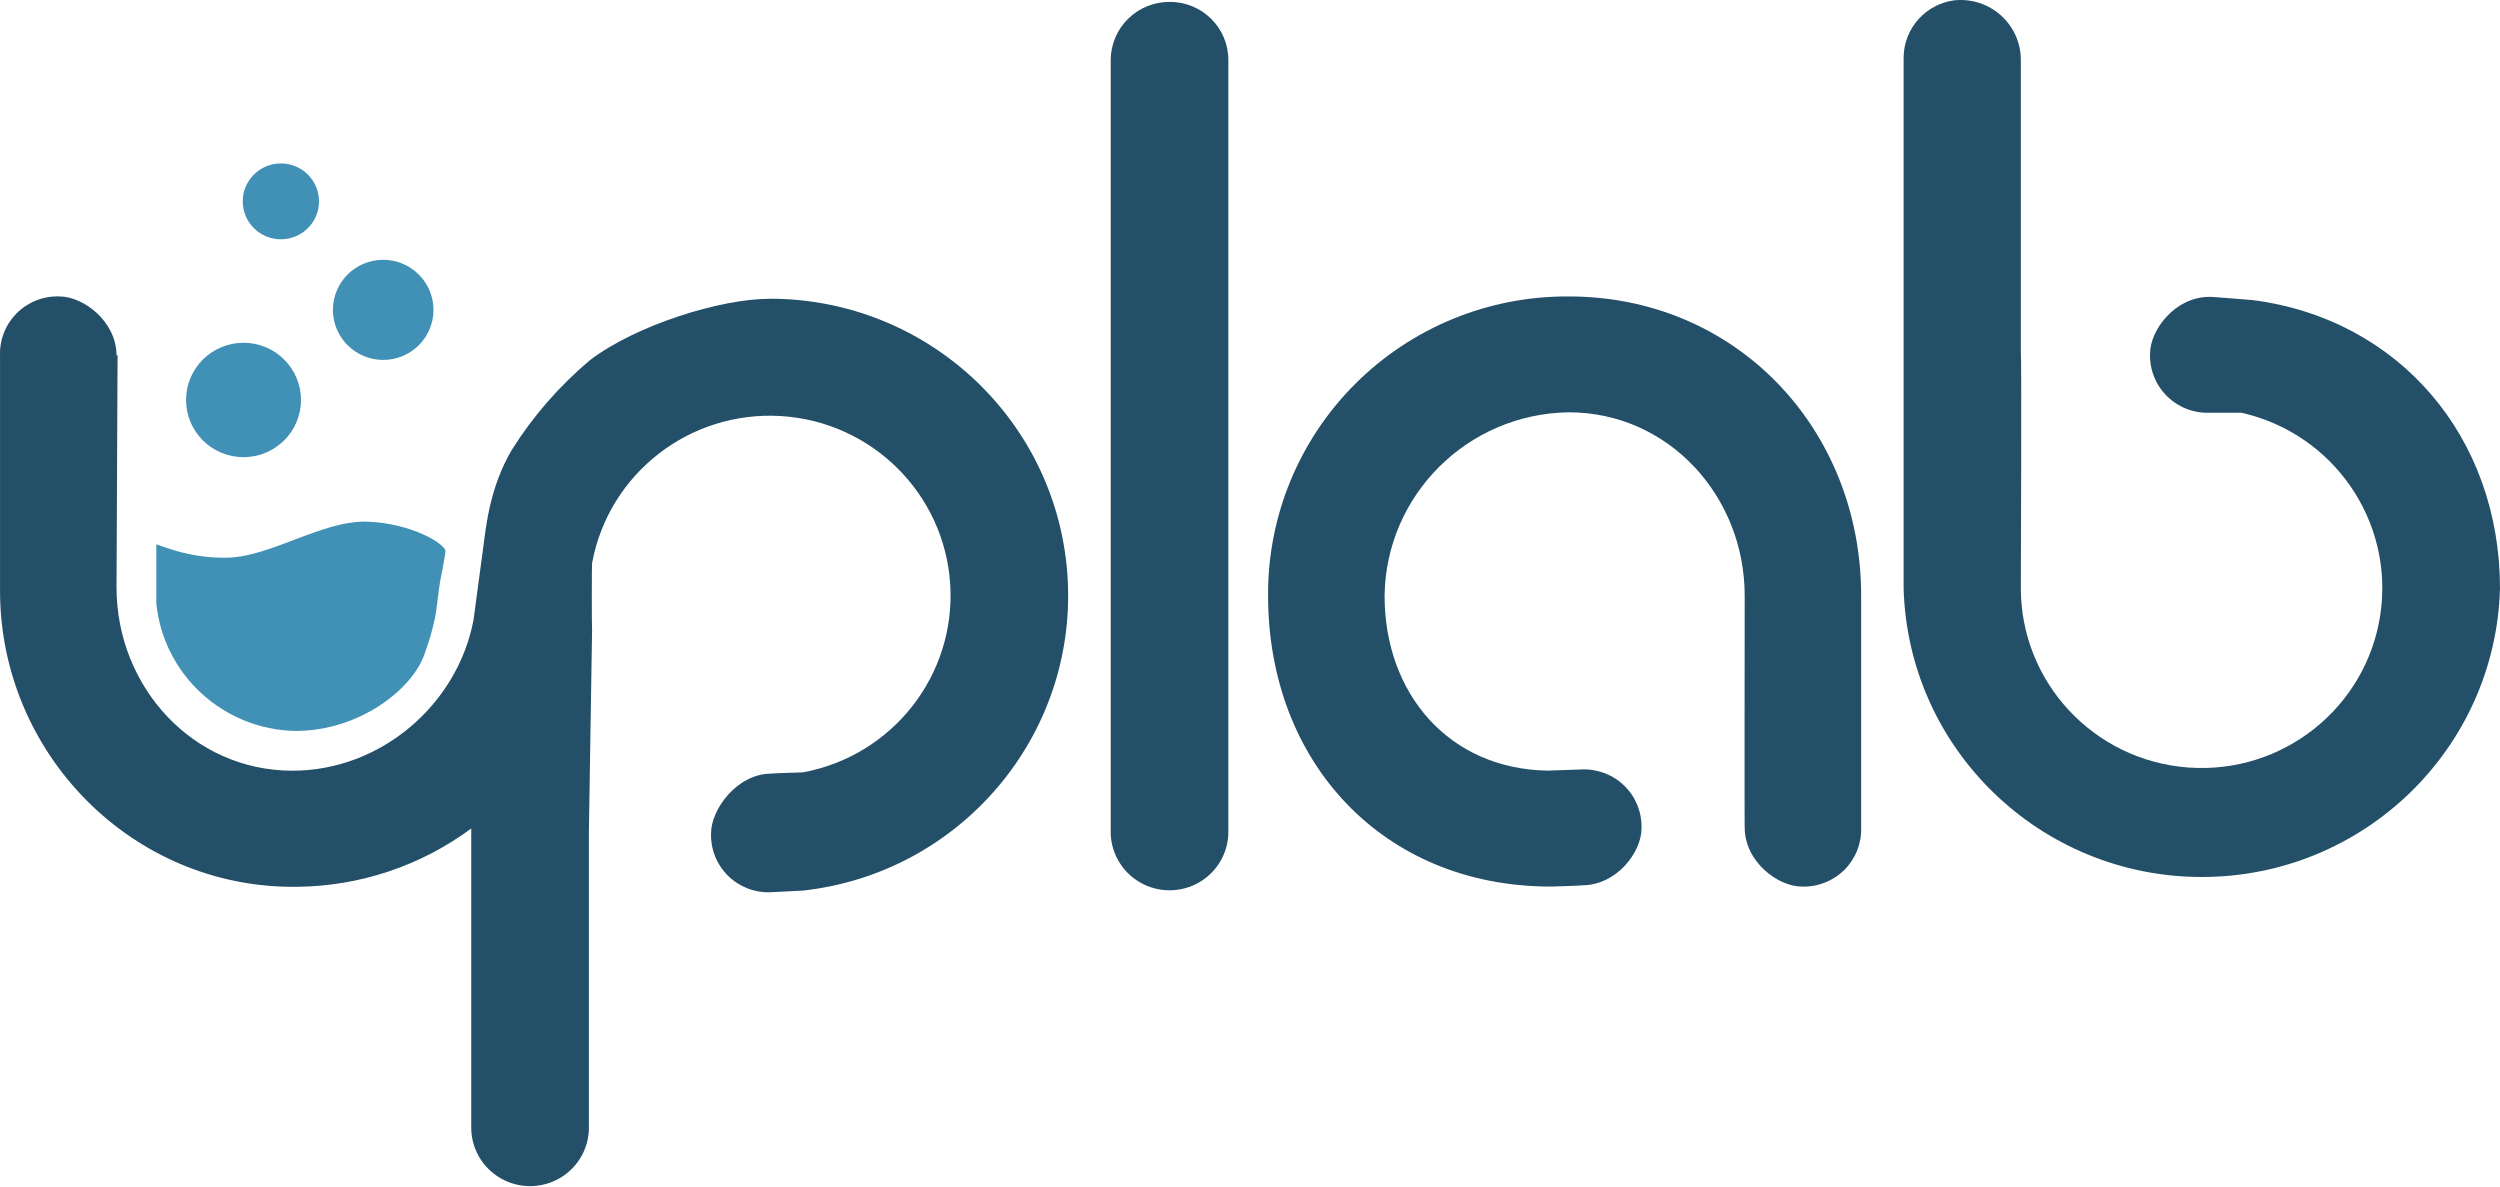
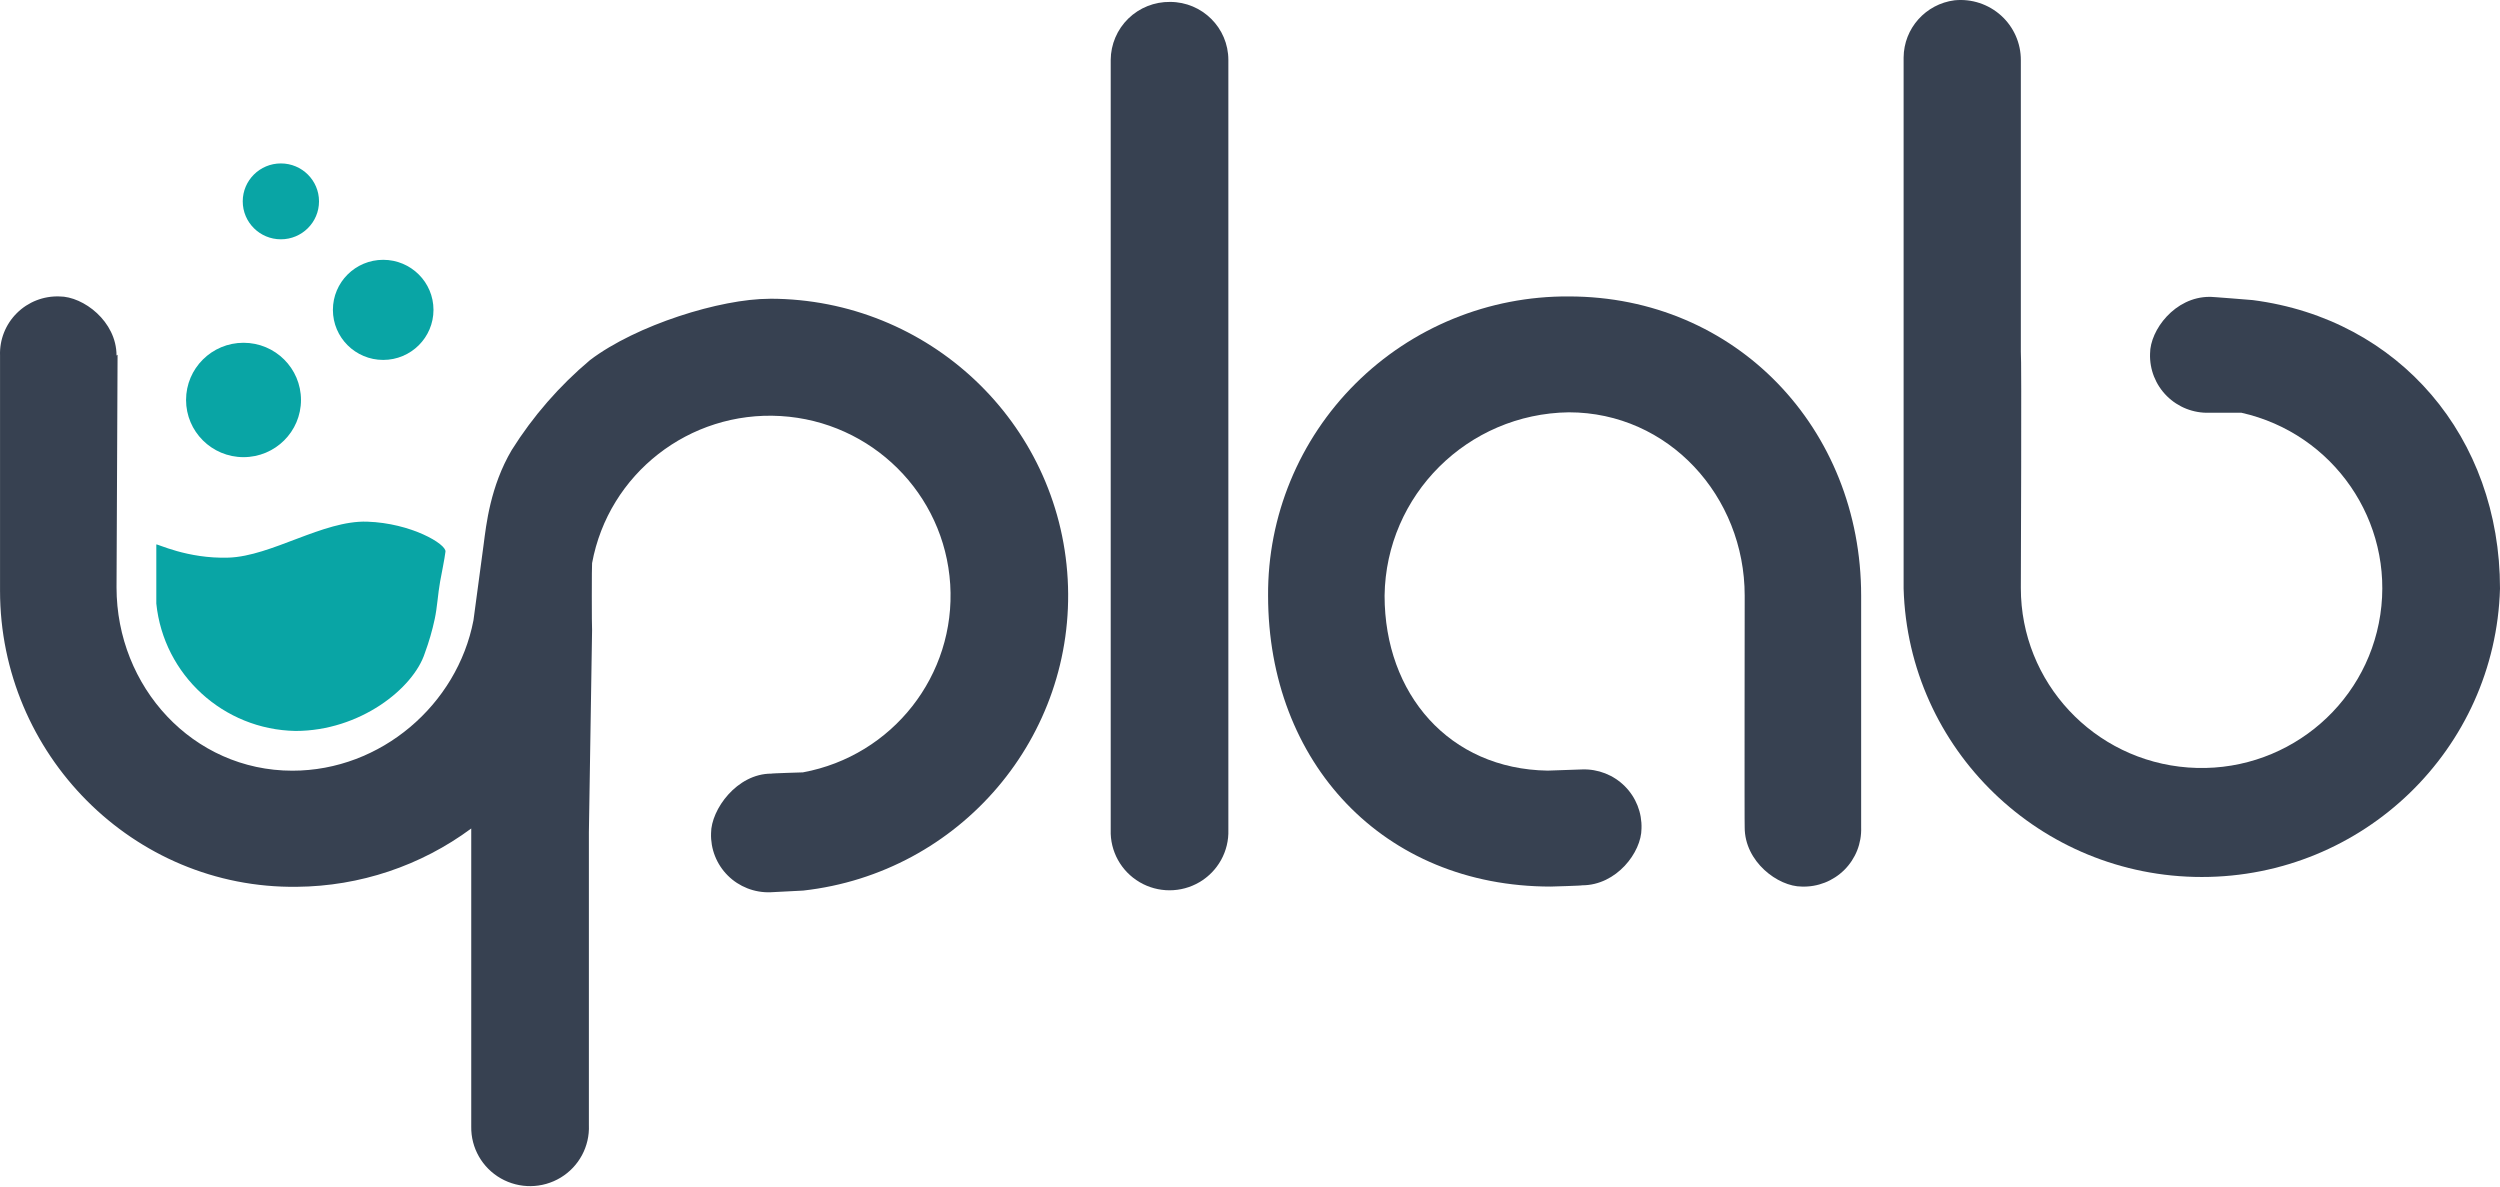
<svg xmlns="http://www.w3.org/2000/svg" width="137" height="65" viewBox="0 0 137 65" fill="none">
-   <path d="M16.195 40.056C19.724 40.056 22.659 37.727 23.283 35.785C23.508 35.175 23.689 34.551 23.824 33.916C23.96 33.288 23.996 32.549 24.118 31.872C24.181 31.527 24.369 30.595 24.412 30.23C24.465 29.819 22.53 28.666 20.12 28.587C17.711 28.508 14.878 30.48 12.528 30.558C10.253 30.634 8.566 29.767 8.566 29.839V32.98C8.566 33.012 8.566 33.045 8.566 33.075C8.968 36.987 12.244 39.985 16.195 40.056Z" fill="#4191B6" />
-   <ellipse cx="13.345" cy="21.918" rx="3.149" ry="3.134" fill="#4191B6" />
-   <ellipse cx="20.999" cy="16.981" rx="2.756" ry="2.743" fill="#4191B6" />
-   <ellipse cx="15.392" cy="11.035" rx="2.09" ry="2.079" fill="#4191B6" />
-   <path d="M64.122 0.105C63.266 0.094 62.441 0.423 61.83 1.019C61.219 1.616 60.872 2.43 60.867 3.282V45.476C60.829 46.647 61.435 47.745 62.448 48.341C63.461 48.937 64.72 48.937 65.733 48.341C66.746 47.745 67.352 46.647 67.314 45.476V3.282C67.312 1.528 65.884 0.107 64.122 0.105Z" fill="#244F68" />
-   <path d="M42.171 16.373C39.487 16.373 34.872 17.809 32.337 19.73C30.658 21.141 29.21 22.804 28.045 24.658C26.864 26.655 26.642 28.781 26.507 29.809L25.946 33.991C25.061 38.61 20.879 42.234 16.026 42.234C10.556 42.234 6.386 37.634 6.386 32.188C6.386 31.83 6.443 19.441 6.443 19.441L6.386 19.484C6.386 17.605 4.564 16.245 3.26 16.245C2.387 16.213 1.541 16.544 0.923 17.159C0.305 17.773 -0.029 18.615 0.002 19.484V32.372C0.002 41.317 7.281 48.712 16.27 48.597C19.715 48.567 23.061 47.447 25.824 45.401V61.737C25.804 62.906 26.425 63.993 27.444 64.575C28.464 65.156 29.72 65.14 30.724 64.533C31.728 63.926 32.32 62.823 32.271 61.655V45.604L32.446 34.53C32.426 34.431 32.426 30.887 32.446 30.86C33.348 25.962 37.78 22.503 42.776 22.799C47.771 23.095 51.76 27.053 52.072 32.023C52.383 36.993 48.92 41.414 44 42.326C44 42.326 42.25 42.378 42.267 42.395C40.379 42.395 38.966 44.366 38.966 45.657C38.935 46.525 39.268 47.367 39.885 47.981C40.502 48.595 41.348 48.926 42.221 48.896L44.013 48.804C52.627 47.84 58.988 40.353 58.51 31.739C58.031 23.126 50.879 16.382 42.211 16.37L42.171 16.373Z" fill="#244F68" />
-   <path d="M123.449 16.445C123.449 16.445 121.065 16.248 121.078 16.268C119.19 16.268 117.823 18.081 117.823 19.379C117.793 20.247 118.126 21.089 118.743 21.703C119.36 22.317 120.206 22.649 121.078 22.618H122.729C122.762 22.615 122.795 22.615 122.828 22.618C127.886 23.755 131.207 28.583 130.441 33.687C129.675 38.791 125.082 42.443 119.91 42.059C114.739 41.676 110.74 37.388 110.742 32.227V32.171C110.742 31.6 110.792 19.527 110.742 19.277V3.302C110.747 2.37 110.354 1.481 109.662 0.854C108.969 0.228 108.042 -0.077 107.111 0.016C105.523 0.219 104.33 1.558 104.318 3.15V32.253C104.57 41.054 111.812 48.059 120.659 48.059C129.507 48.059 136.749 41.054 137 32.253C137 23.959 131.484 17.483 123.449 16.445Z" fill="#244F68" />
-   <path d="M85.97 16.245C81.591 16.217 77.384 17.935 74.287 21.016C71.191 24.097 69.463 28.284 69.491 32.641C69.491 41.781 75.796 48.584 84.98 48.584C85.013 48.584 86.716 48.535 86.7 48.515C88.588 48.515 89.954 46.702 89.954 45.404C89.985 44.536 89.652 43.694 89.035 43.08C88.418 42.466 87.572 42.134 86.7 42.165L84.811 42.23C79.414 42.145 75.875 38.029 75.875 32.641C75.95 27.124 80.426 22.67 85.97 22.595C91.44 22.595 95.609 27.195 95.609 32.641C95.609 32.999 95.593 45.361 95.609 45.345C95.609 47.224 97.432 48.584 98.736 48.584C99.608 48.615 100.454 48.283 101.071 47.669C101.688 47.055 102.021 46.213 101.991 45.345V32.641C101.991 23.502 95.151 16.245 85.97 16.245Z" fill="#244F68" />
+   <path d="M16.195 40.056C19.724 40.056 22.659 37.727 23.283 35.785C23.508 35.175 23.689 34.551 23.824 33.916C23.96 33.288 23.996 32.549 24.118 31.872C24.181 31.527 24.369 30.595 24.412 30.23C24.465 29.819 22.53 28.666 20.12 28.587C17.711 28.508 14.878 30.48 12.528 30.558C10.253 30.634 8.566 29.767 8.566 29.839V32.98C8.566 33.012 8.566 33.045 8.566 33.075C8.968 36.987 12.244 39.985 16.195 40.056Z" fill="#09A5A5" />
+   <ellipse cx="13.345" cy="21.918" rx="3.149" ry="3.134" fill="#09A5A5" />
+   <ellipse cx="20.999" cy="16.981" rx="2.756" ry="2.743" fill="#09A5A5" />
+   <ellipse cx="15.392" cy="11.035" rx="2.09" ry="2.079" fill="#09A5A5" />
+   <path d="M64.122 0.105C63.266 0.094 62.441 0.423 61.83 1.019C61.219 1.616 60.872 2.43 60.867 3.282V45.476C60.829 46.647 61.435 47.745 62.448 48.341C63.461 48.937 64.72 48.937 65.733 48.341C66.746 47.745 67.352 46.647 67.314 45.476V3.282C67.312 1.528 65.884 0.107 64.122 0.105Z" fill="#374151" />
+   <path d="M42.171 16.373C39.487 16.373 34.872 17.809 32.337 19.73C30.658 21.141 29.21 22.804 28.045 24.658C26.864 26.655 26.642 28.781 26.507 29.809L25.946 33.991C25.061 38.61 20.879 42.234 16.026 42.234C10.556 42.234 6.386 37.634 6.386 32.188C6.386 31.83 6.443 19.441 6.443 19.441L6.386 19.484C6.386 17.605 4.564 16.245 3.26 16.245C2.387 16.213 1.541 16.544 0.923 17.159C0.305 17.773 -0.029 18.615 0.002 19.484V32.372C0.002 41.317 7.281 48.712 16.27 48.597C19.715 48.567 23.061 47.447 25.824 45.401V61.737C25.804 62.906 26.425 63.993 27.444 64.575C28.464 65.156 29.72 65.14 30.724 64.533C31.728 63.926 32.32 62.823 32.271 61.655V45.604L32.446 34.53C32.426 34.431 32.426 30.887 32.446 30.86C33.348 25.962 37.78 22.503 42.776 22.799C47.771 23.095 51.76 27.053 52.072 32.023C52.383 36.993 48.92 41.414 44 42.326C44 42.326 42.25 42.378 42.267 42.395C40.379 42.395 38.966 44.366 38.966 45.657C38.935 46.525 39.268 47.367 39.885 47.981C40.502 48.595 41.348 48.926 42.221 48.896L44.013 48.804C52.627 47.84 58.988 40.353 58.51 31.739C58.031 23.126 50.879 16.382 42.211 16.37L42.171 16.373Z" fill="#374151" />
+   <path d="M123.449 16.445C123.449 16.445 121.065 16.248 121.078 16.268C119.19 16.268 117.823 18.081 117.823 19.379C117.793 20.247 118.126 21.089 118.743 21.703C119.36 22.317 120.206 22.649 121.078 22.618H122.729C122.762 22.615 122.795 22.615 122.828 22.618C127.886 23.755 131.207 28.583 130.441 33.687C129.675 38.791 125.082 42.443 119.91 42.059C114.739 41.676 110.74 37.388 110.742 32.227V32.171C110.742 31.6 110.792 19.527 110.742 19.277V3.302C110.747 2.37 110.354 1.481 109.662 0.854C108.969 0.228 108.042 -0.077 107.111 0.016C105.523 0.219 104.33 1.558 104.318 3.15V32.253C104.57 41.054 111.812 48.059 120.659 48.059C129.507 48.059 136.749 41.054 137 32.253C137 23.959 131.484 17.483 123.449 16.445Z" fill="#374151" />
+   <path d="M85.97 16.245C81.591 16.217 77.384 17.935 74.287 21.016C71.191 24.097 69.463 28.284 69.491 32.641C69.491 41.781 75.796 48.584 84.98 48.584C85.013 48.584 86.716 48.535 86.7 48.515C88.588 48.515 89.954 46.702 89.954 45.404C89.985 44.536 89.652 43.694 89.035 43.08C88.418 42.466 87.572 42.134 86.7 42.165L84.811 42.23C79.414 42.145 75.875 38.029 75.875 32.641C75.95 27.124 80.426 22.67 85.97 22.595C91.44 22.595 95.609 27.195 95.609 32.641C95.609 32.999 95.593 45.361 95.609 45.345C95.609 47.224 97.432 48.584 98.736 48.584C99.608 48.615 100.454 48.283 101.071 47.669C101.688 47.055 102.021 46.213 101.991 45.345V32.641C101.991 23.502 95.151 16.245 85.97 16.245Z" fill="#374151" />
</svg>
